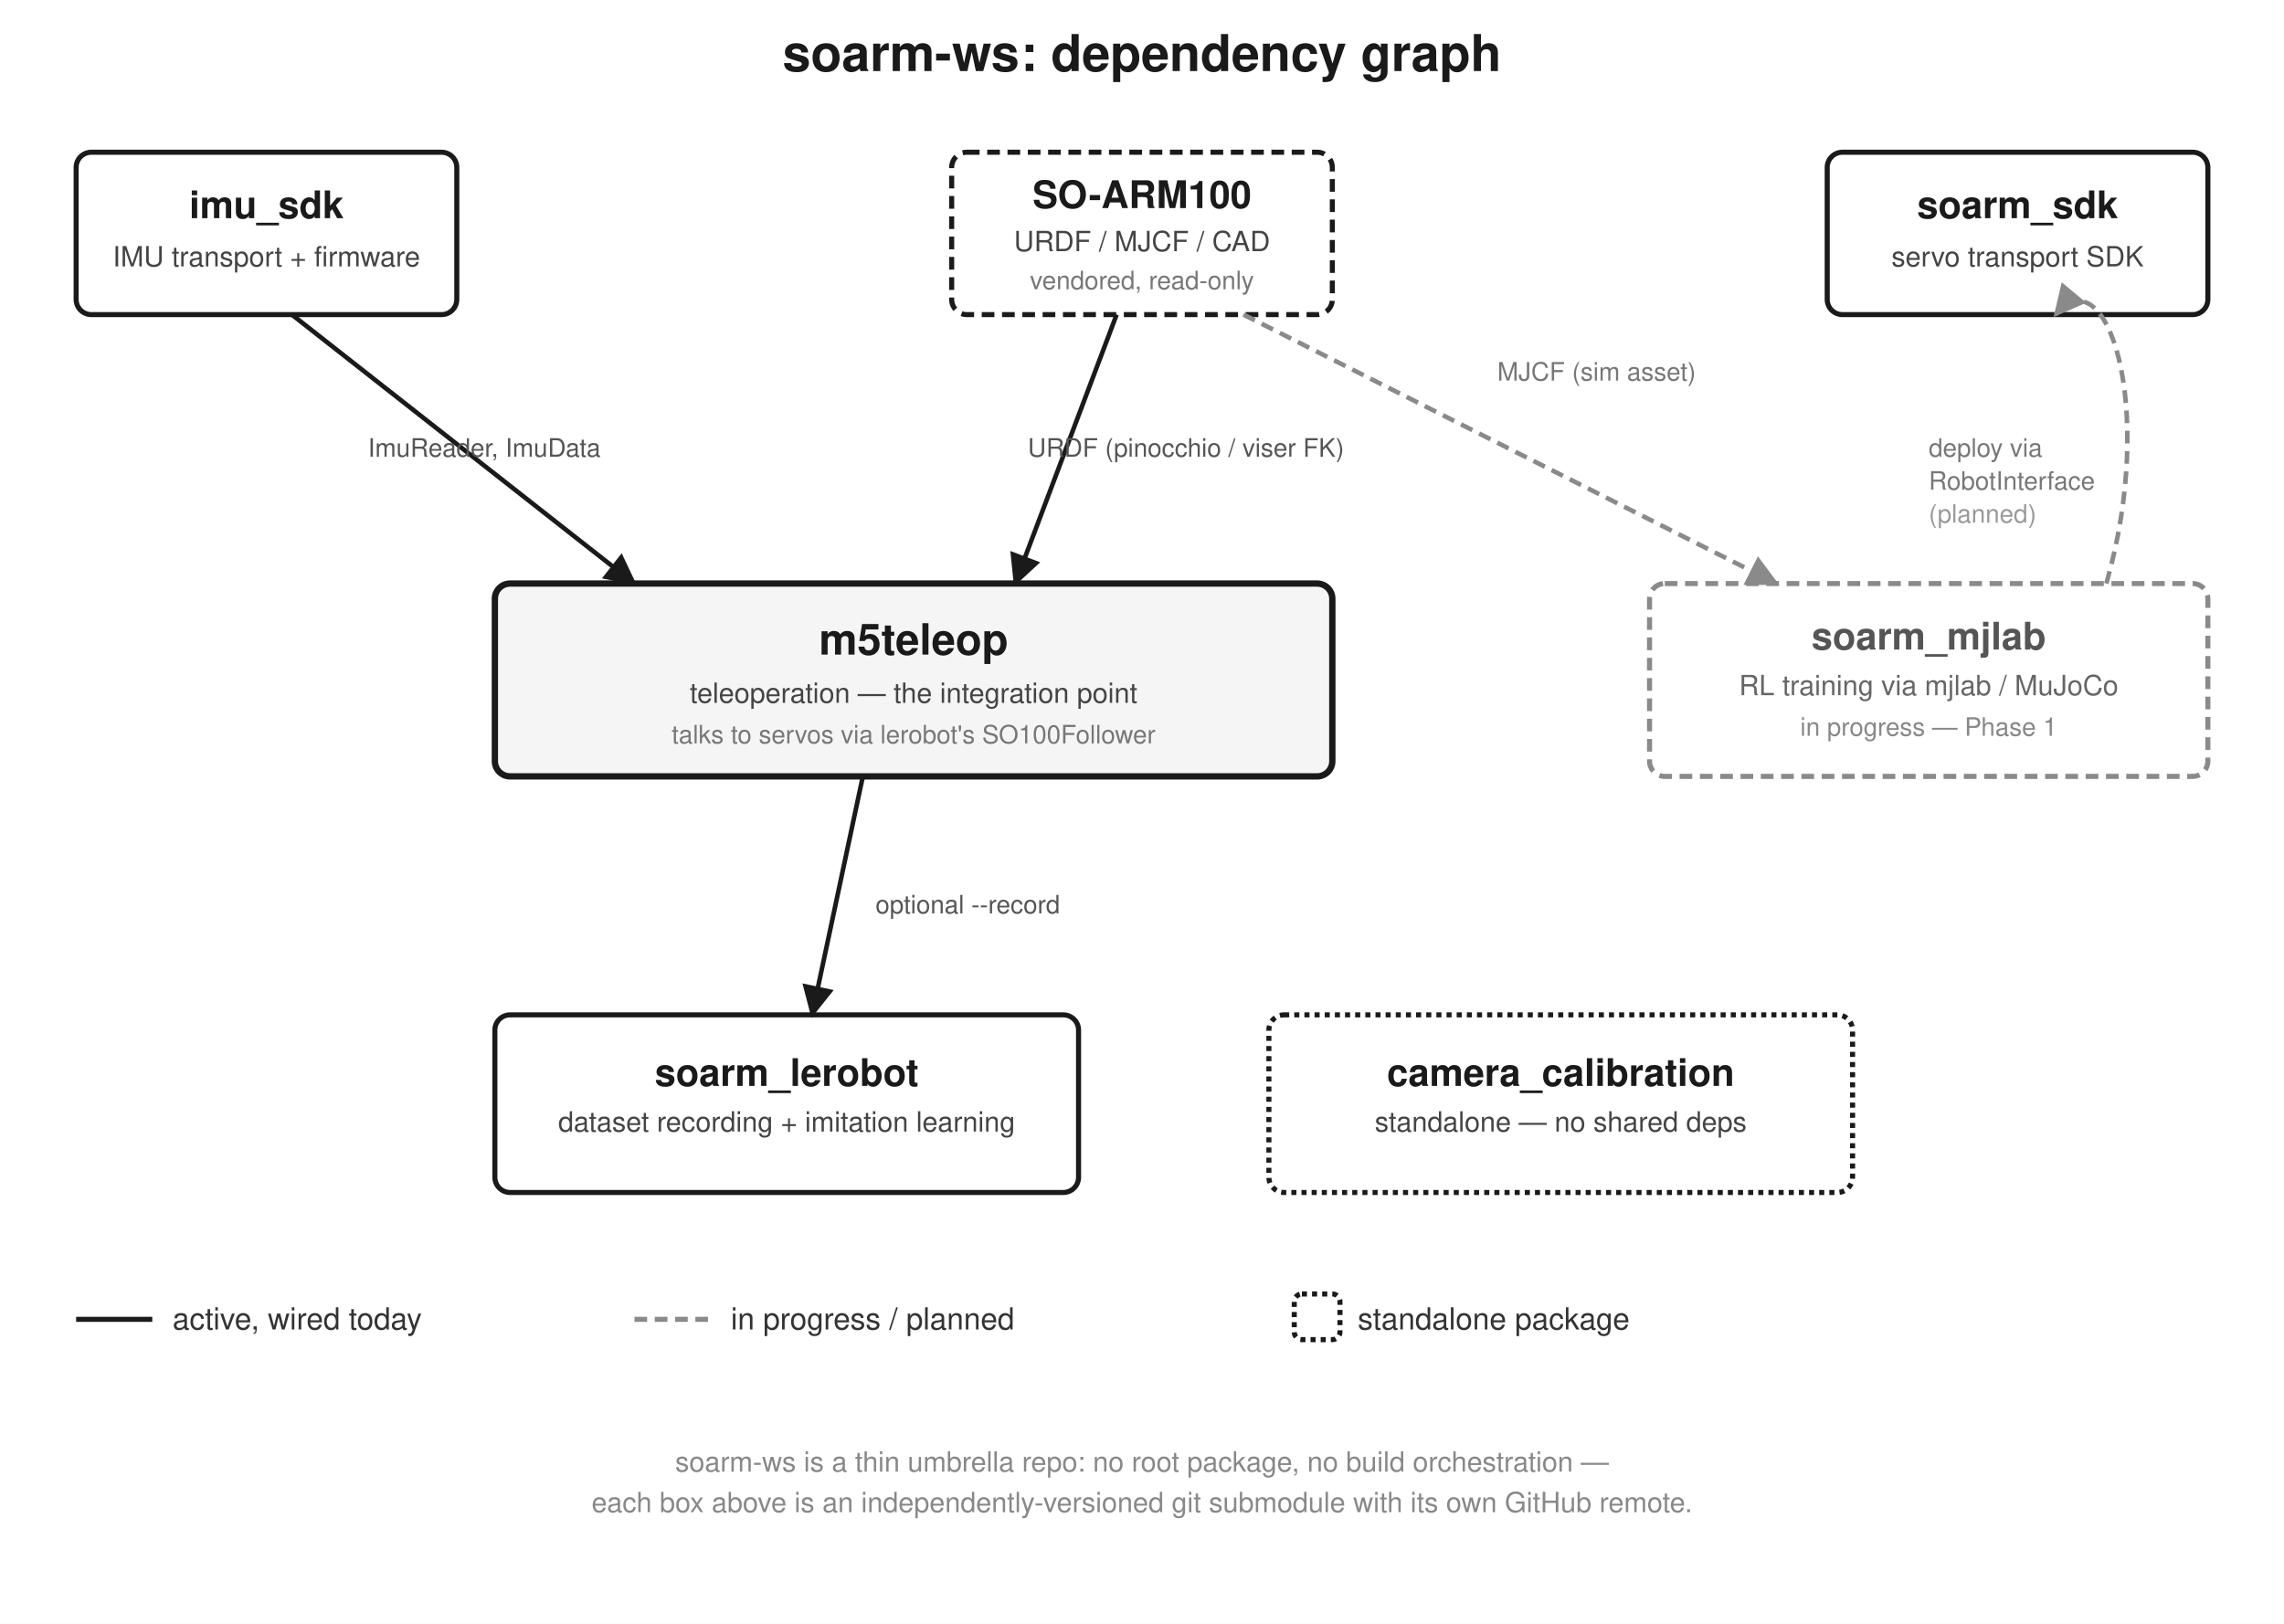
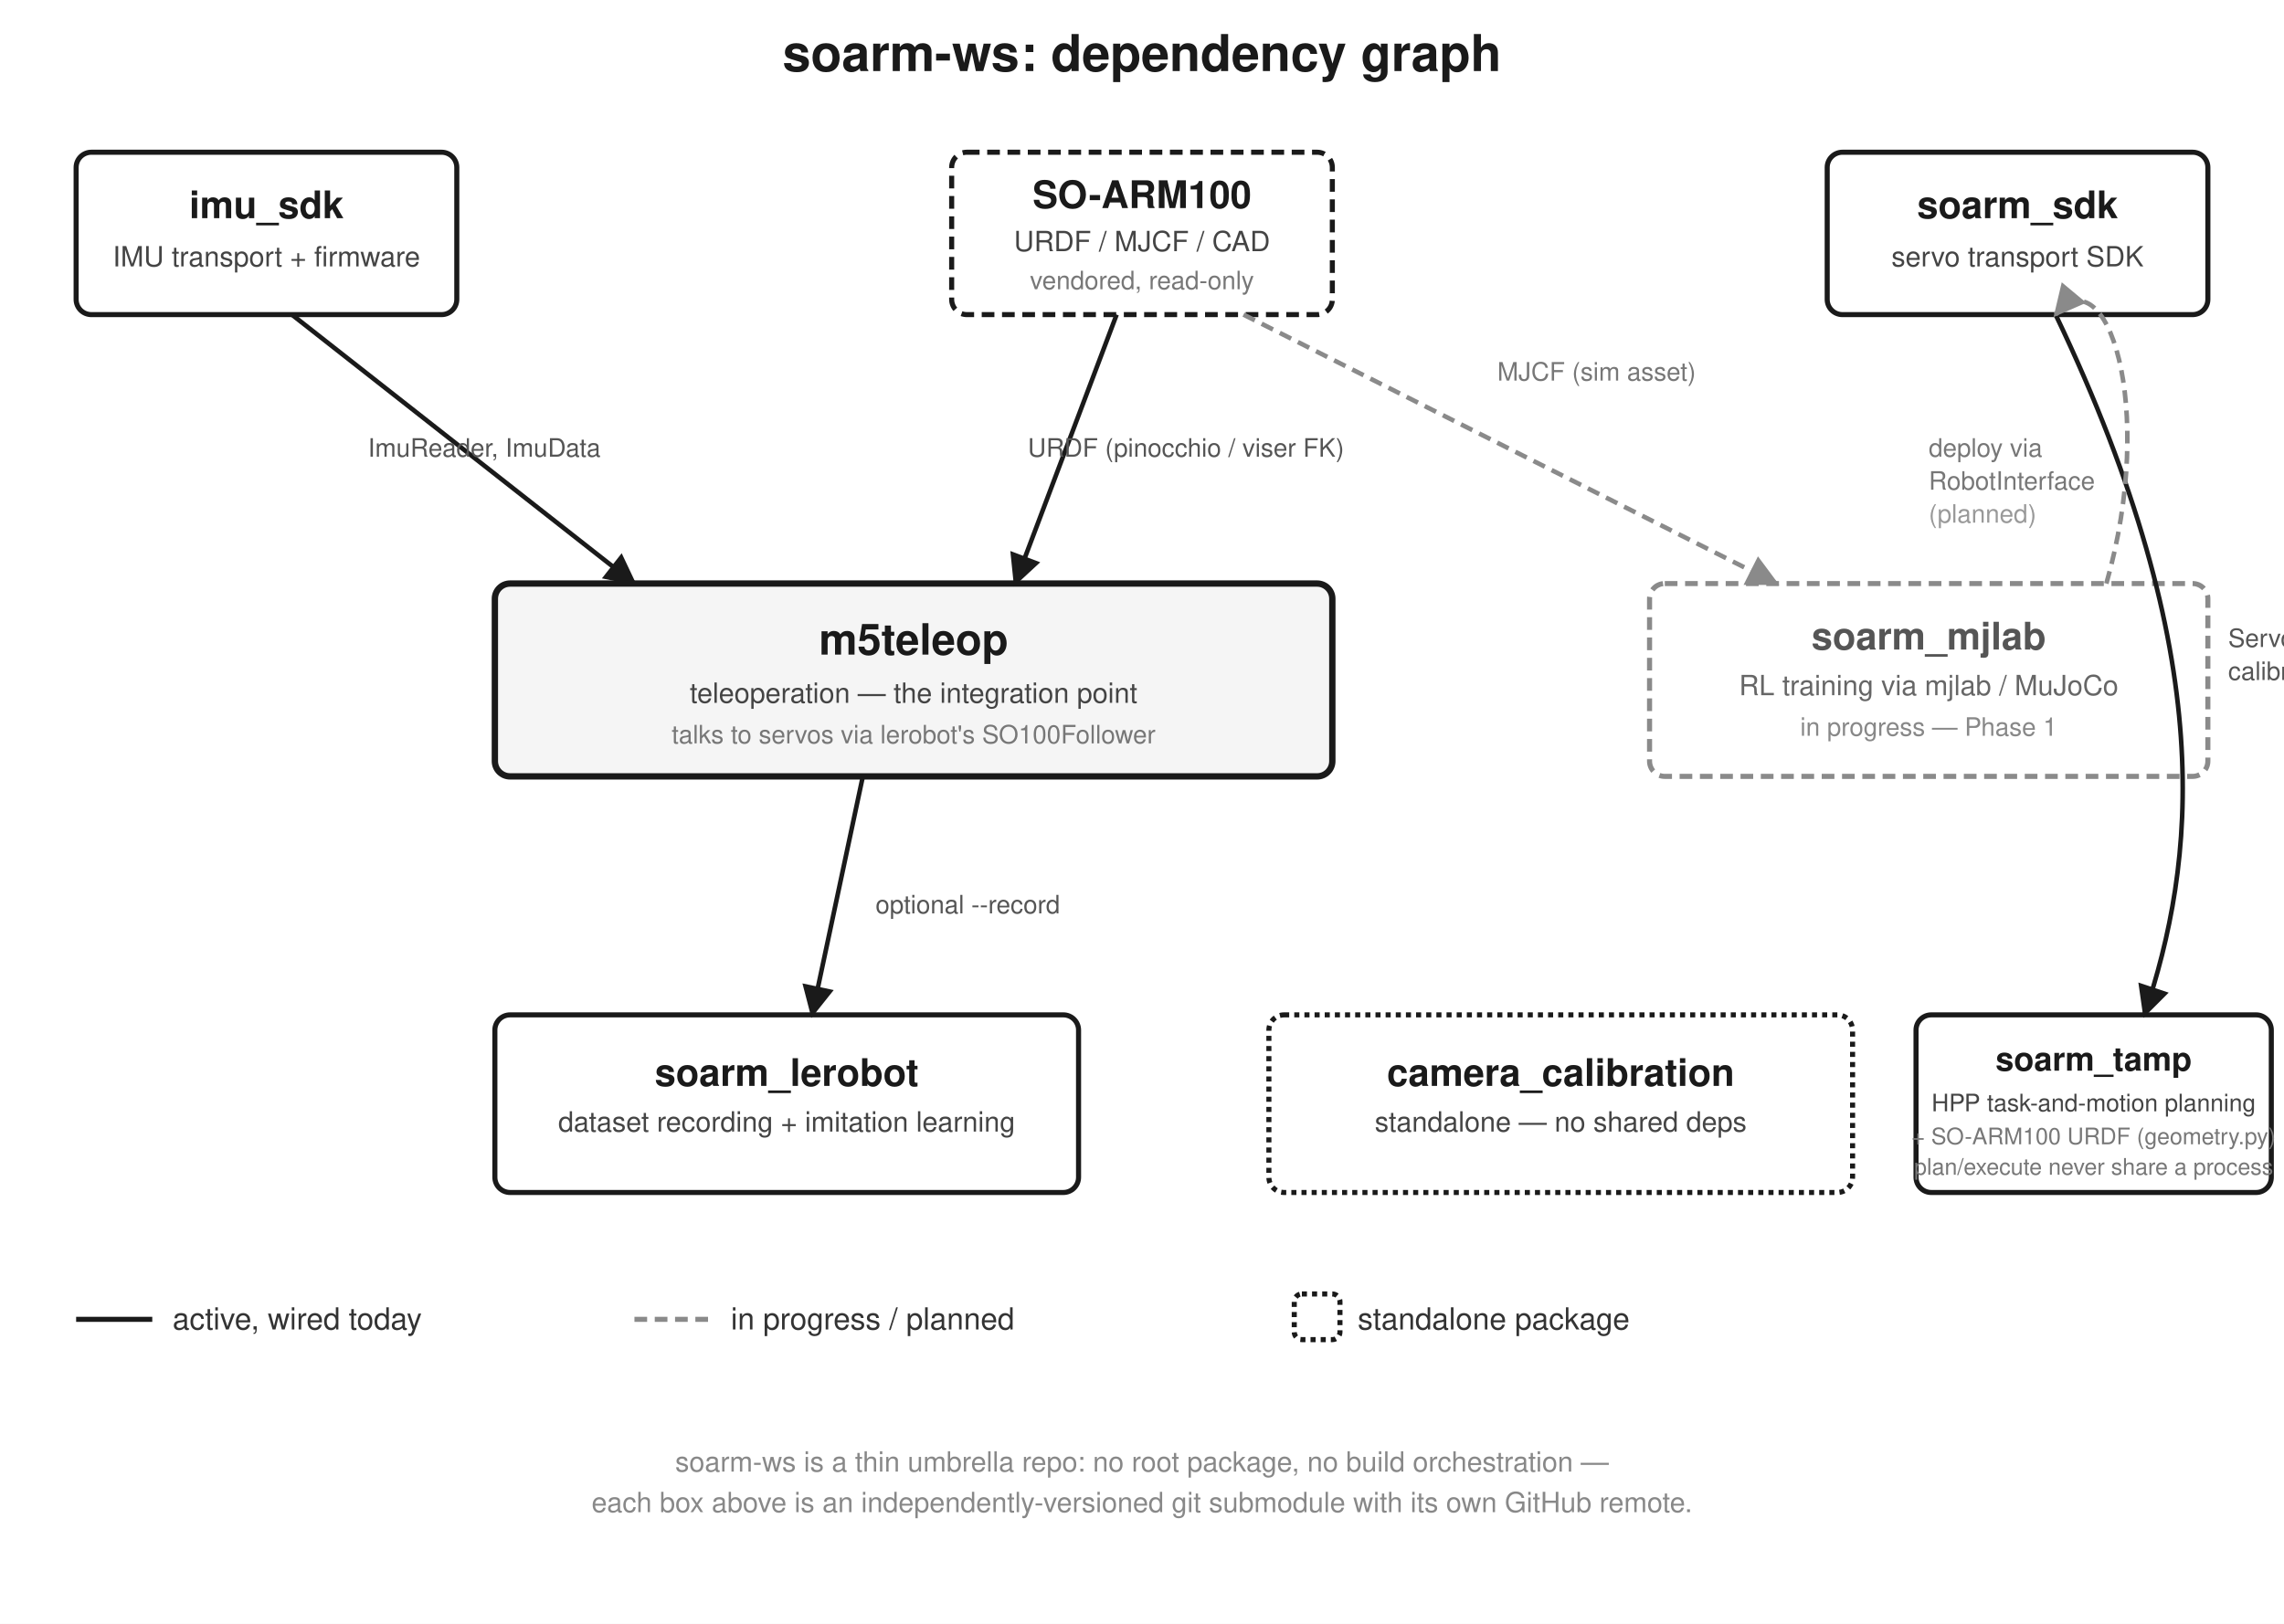
<svg xmlns="http://www.w3.org/2000/svg" viewBox="0 0 900 640" font-family="Helvetica, Arial, sans-serif">
  <defs>
    <marker id="arrow" viewBox="0 0 10 10" refX="9" refY="5" markerWidth="7" markerHeight="7" orient="auto-start-reverse">
      <path d="M 0 0 L 10 5 L 0 10 z" fill="#1a1a1a" />
    </marker>
    <marker id="arrow-gray" viewBox="0 0 10 10" refX="9" refY="5" markerWidth="7" markerHeight="7" orient="auto-start-reverse">
      <path d="M 0 0 L 10 5 L 0 10 z" fill="#8a8a8a" />
    </marker>
  </defs>
  <rect x="0" y="0" width="900" height="640" fill="#ffffff" />
  <text x="450" y="28" text-anchor="middle" font-size="20" font-weight="700" fill="#1a1a1a">soarm-ws: dependency graph</text>
  <g>
    <rect x="30" y="60" width="150" height="64" rx="6" fill="#ffffff" stroke="#1a1a1a" stroke-width="2" />
    <text x="105" y="86" text-anchor="middle" font-size="15" font-weight="700" fill="#1a1a1a">imu_sdk</text>
    <text x="105" y="105" text-anchor="middle" font-size="11" fill="#444">IMU transport + firmware</text>
  </g>
  <g>
    <rect x="375" y="60" width="150" height="64" rx="6" fill="#ffffff" stroke="#1a1a1a" stroke-width="2" stroke-dasharray="5,3" />
    <text x="450" y="82" text-anchor="middle" font-size="15" font-weight="700" fill="#1a1a1a">SO-ARM100</text>
    <text x="450" y="99" text-anchor="middle" font-size="11" fill="#444">URDF / MJCF / CAD</text>
    <text x="450" y="114" text-anchor="middle" font-size="10" fill="#777">vendored, read-only</text>
  </g>
  <g>
    <rect x="720" y="60" width="150" height="64" rx="6" fill="#ffffff" stroke="#1a1a1a" stroke-width="2" />
    <text x="795" y="86" text-anchor="middle" font-size="15" font-weight="700" fill="#1a1a1a">soarm_sdk</text>
    <text x="795" y="105" text-anchor="middle" font-size="11" fill="#444">servo transport SDK</text>
  </g>
  <g>
    <rect x="195" y="230" width="330" height="76" rx="6" fill="#f5f5f5" stroke="#1a1a1a" stroke-width="2.5" />
    <text x="360" y="258" text-anchor="middle" font-size="17" font-weight="700" fill="#1a1a1a">m5teleop</text>
    <text x="360" y="277" text-anchor="middle" font-size="11" fill="#444">teleoperation — the integration point</text>
    <text x="360" y="293" text-anchor="middle" font-size="10" fill="#777">talks to servos via lerobot's SO100Follower</text>
  </g>
  <g>
    <rect x="650" y="230" width="220" height="76" rx="6" fill="#ffffff" stroke="#8a8a8a" stroke-width="2" stroke-dasharray="5,3" />
    <text x="760" y="256" text-anchor="middle" font-size="15" font-weight="700" fill="#555">soarm_mjlab</text>
    <text x="760" y="274" text-anchor="middle" font-size="11" fill="#666">RL training via mjlab / MuJoCo</text>
    <text x="760" y="290" text-anchor="middle" font-size="10" fill="#888">in progress — Phase 1</text>
  </g>
  <g>
    <rect x="195" y="400" width="230" height="70" rx="6" fill="#ffffff" stroke="#1a1a1a" stroke-width="2" />
    <text x="310" y="428" text-anchor="middle" font-size="15" font-weight="700" fill="#1a1a1a">soarm_lerobot</text>
    <text x="310" y="446" text-anchor="middle" font-size="11" fill="#444">dataset recording + imitation learning</text>
  </g>
  <g>
    <rect x="500" y="400" width="230" height="70" rx="6" fill="#ffffff" stroke="#1a1a1a" stroke-width="2" stroke-dasharray="2,2" />
    <text x="615" y="428" text-anchor="middle" font-size="15" font-weight="700" fill="#1a1a1a">camera_calibration</text>
    <text x="615" y="446" text-anchor="middle" font-size="11" fill="#444">standalone — no shared deps</text>
  </g>
+   <g>
+     <rect x="755" y="400" width="140" height="70" rx="6" fill="#ffffff" stroke="#1a1a1a" stroke-width="2" />
+     <text x="825" y="422" text-anchor="middle" font-size="13" font-weight="700" fill="#1a1a1a">soarm_tamp</text>
+     <text x="825" y="438" text-anchor="middle" font-size="9.5" fill="#444">HPP task-and-motion planning</text>
+     <text x="825" y="451" text-anchor="middle" font-size="9" fill="#777">+ SO-ARM100 URDF (geometry.py)</text>
+     <text x="825" y="463" text-anchor="middle" font-size="9" fill="#777">plan/execute never share a process</text>
+   </g>
+   <path d="M 810 124 C 875 260, 865 340, 845 400" fill="none" stroke="#1a1a1a" stroke-width="1.8" marker-end="url(#arrow)" />
+   <text x="878" y="255" font-size="10" fill="#555">ServoRobot,</text>
+   <text x="878" y="268" font-size="10" fill="#555">calibration</text>
  <path d="M 115 124 L 250 230" fill="none" stroke="#1a1a1a" stroke-width="1.8" marker-end="url(#arrow)" />
  <text x="145" y="180" font-size="10" fill="#555">ImuReader, ImuData</text>
  <path d="M 440 124 L 400 230" fill="none" stroke="#1a1a1a" stroke-width="1.8" marker-end="url(#arrow)" />
  <text x="405" y="180" font-size="10" fill="#555">URDF (pinocchio / viser FK)</text>
  <path d="M 490 124 L 700 230" fill="none" stroke="#8a8a8a" stroke-width="1.8" stroke-dasharray="5,3" marker-end="url(#arrow-gray)" />
  <text x="590" y="150" font-size="10" fill="#777">MJCF (sim asset)</text>
  <path d="M 340 306 L 320 400" fill="none" stroke="#1a1a1a" stroke-width="1.8" marker-end="url(#arrow)" />
  <text x="345" y="360" font-size="10" fill="#555">optional --record</text>
  <path d="M 830 230 C 850 160, 830 100, 810 124" fill="none" stroke="#8a8a8a" stroke-width="1.8" stroke-dasharray="5,3" marker-end="url(#arrow-gray)" />
  <text x="760" y="180" font-size="10" fill="#777">deploy via</text>
  <text x="760" y="193" font-size="10" fill="#777">RobotInterface</text>
  <text x="760" y="206" font-size="10" fill="#999">(planned)</text>
  <g transform="translate(30, 520)">
    <line x1="0" y1="0" x2="30" y2="0" stroke="#1a1a1a" stroke-width="2" />
    <text x="38" y="4" font-size="12" fill="#333">active, wired today</text>
    <line x1="220" y1="0" x2="250" y2="0" stroke="#8a8a8a" stroke-width="2" stroke-dasharray="5,3" />
    <text x="258" y="4" font-size="12" fill="#333">in progress / planned</text>
    <rect x="480" y="-10" width="18" height="18" rx="3" fill="none" stroke="#1a1a1a" stroke-width="2" stroke-dasharray="2,2" />
    <text x="505" y="4" font-size="12" fill="#333">standalone package</text>
  </g>
  <text x="450" y="580" text-anchor="middle" font-size="11" fill="#888">soarm-ws is a thin umbrella repo: no root package, no build orchestration —</text>
  <text x="450" y="596" text-anchor="middle" font-size="11" fill="#888">each box above is an independently-versioned git submodule with its own GitHub remote.</text>
</svg>
